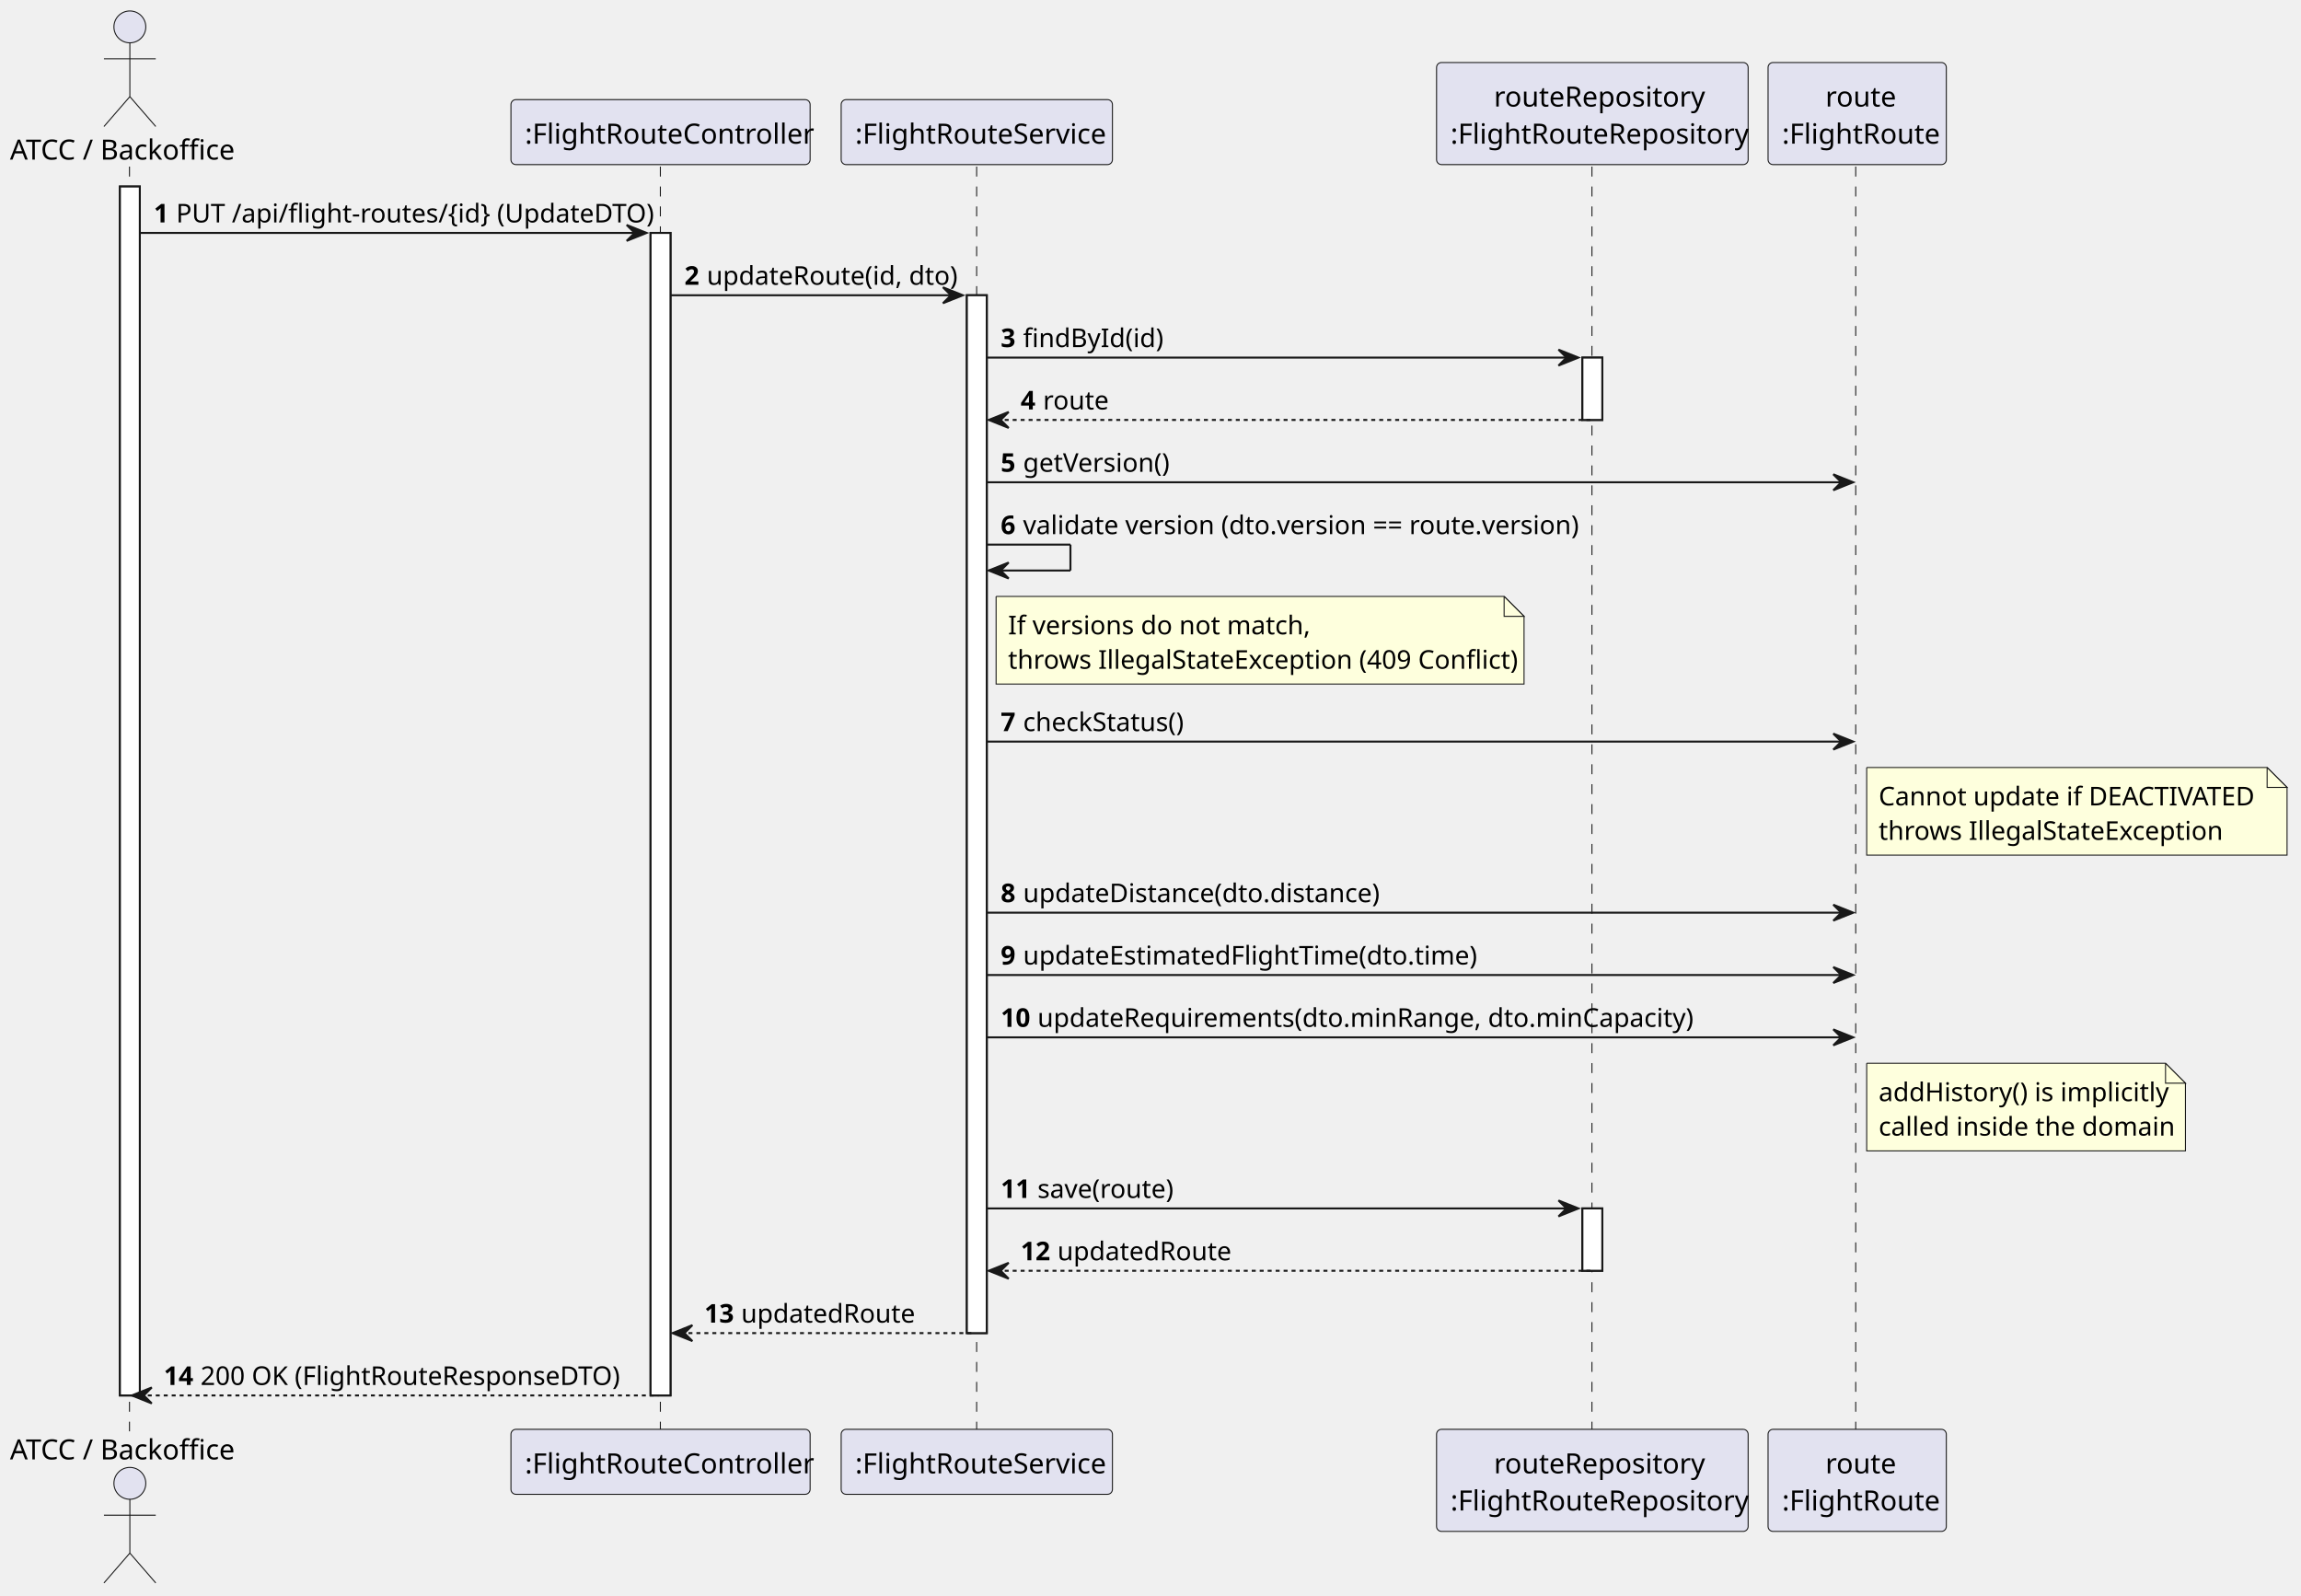
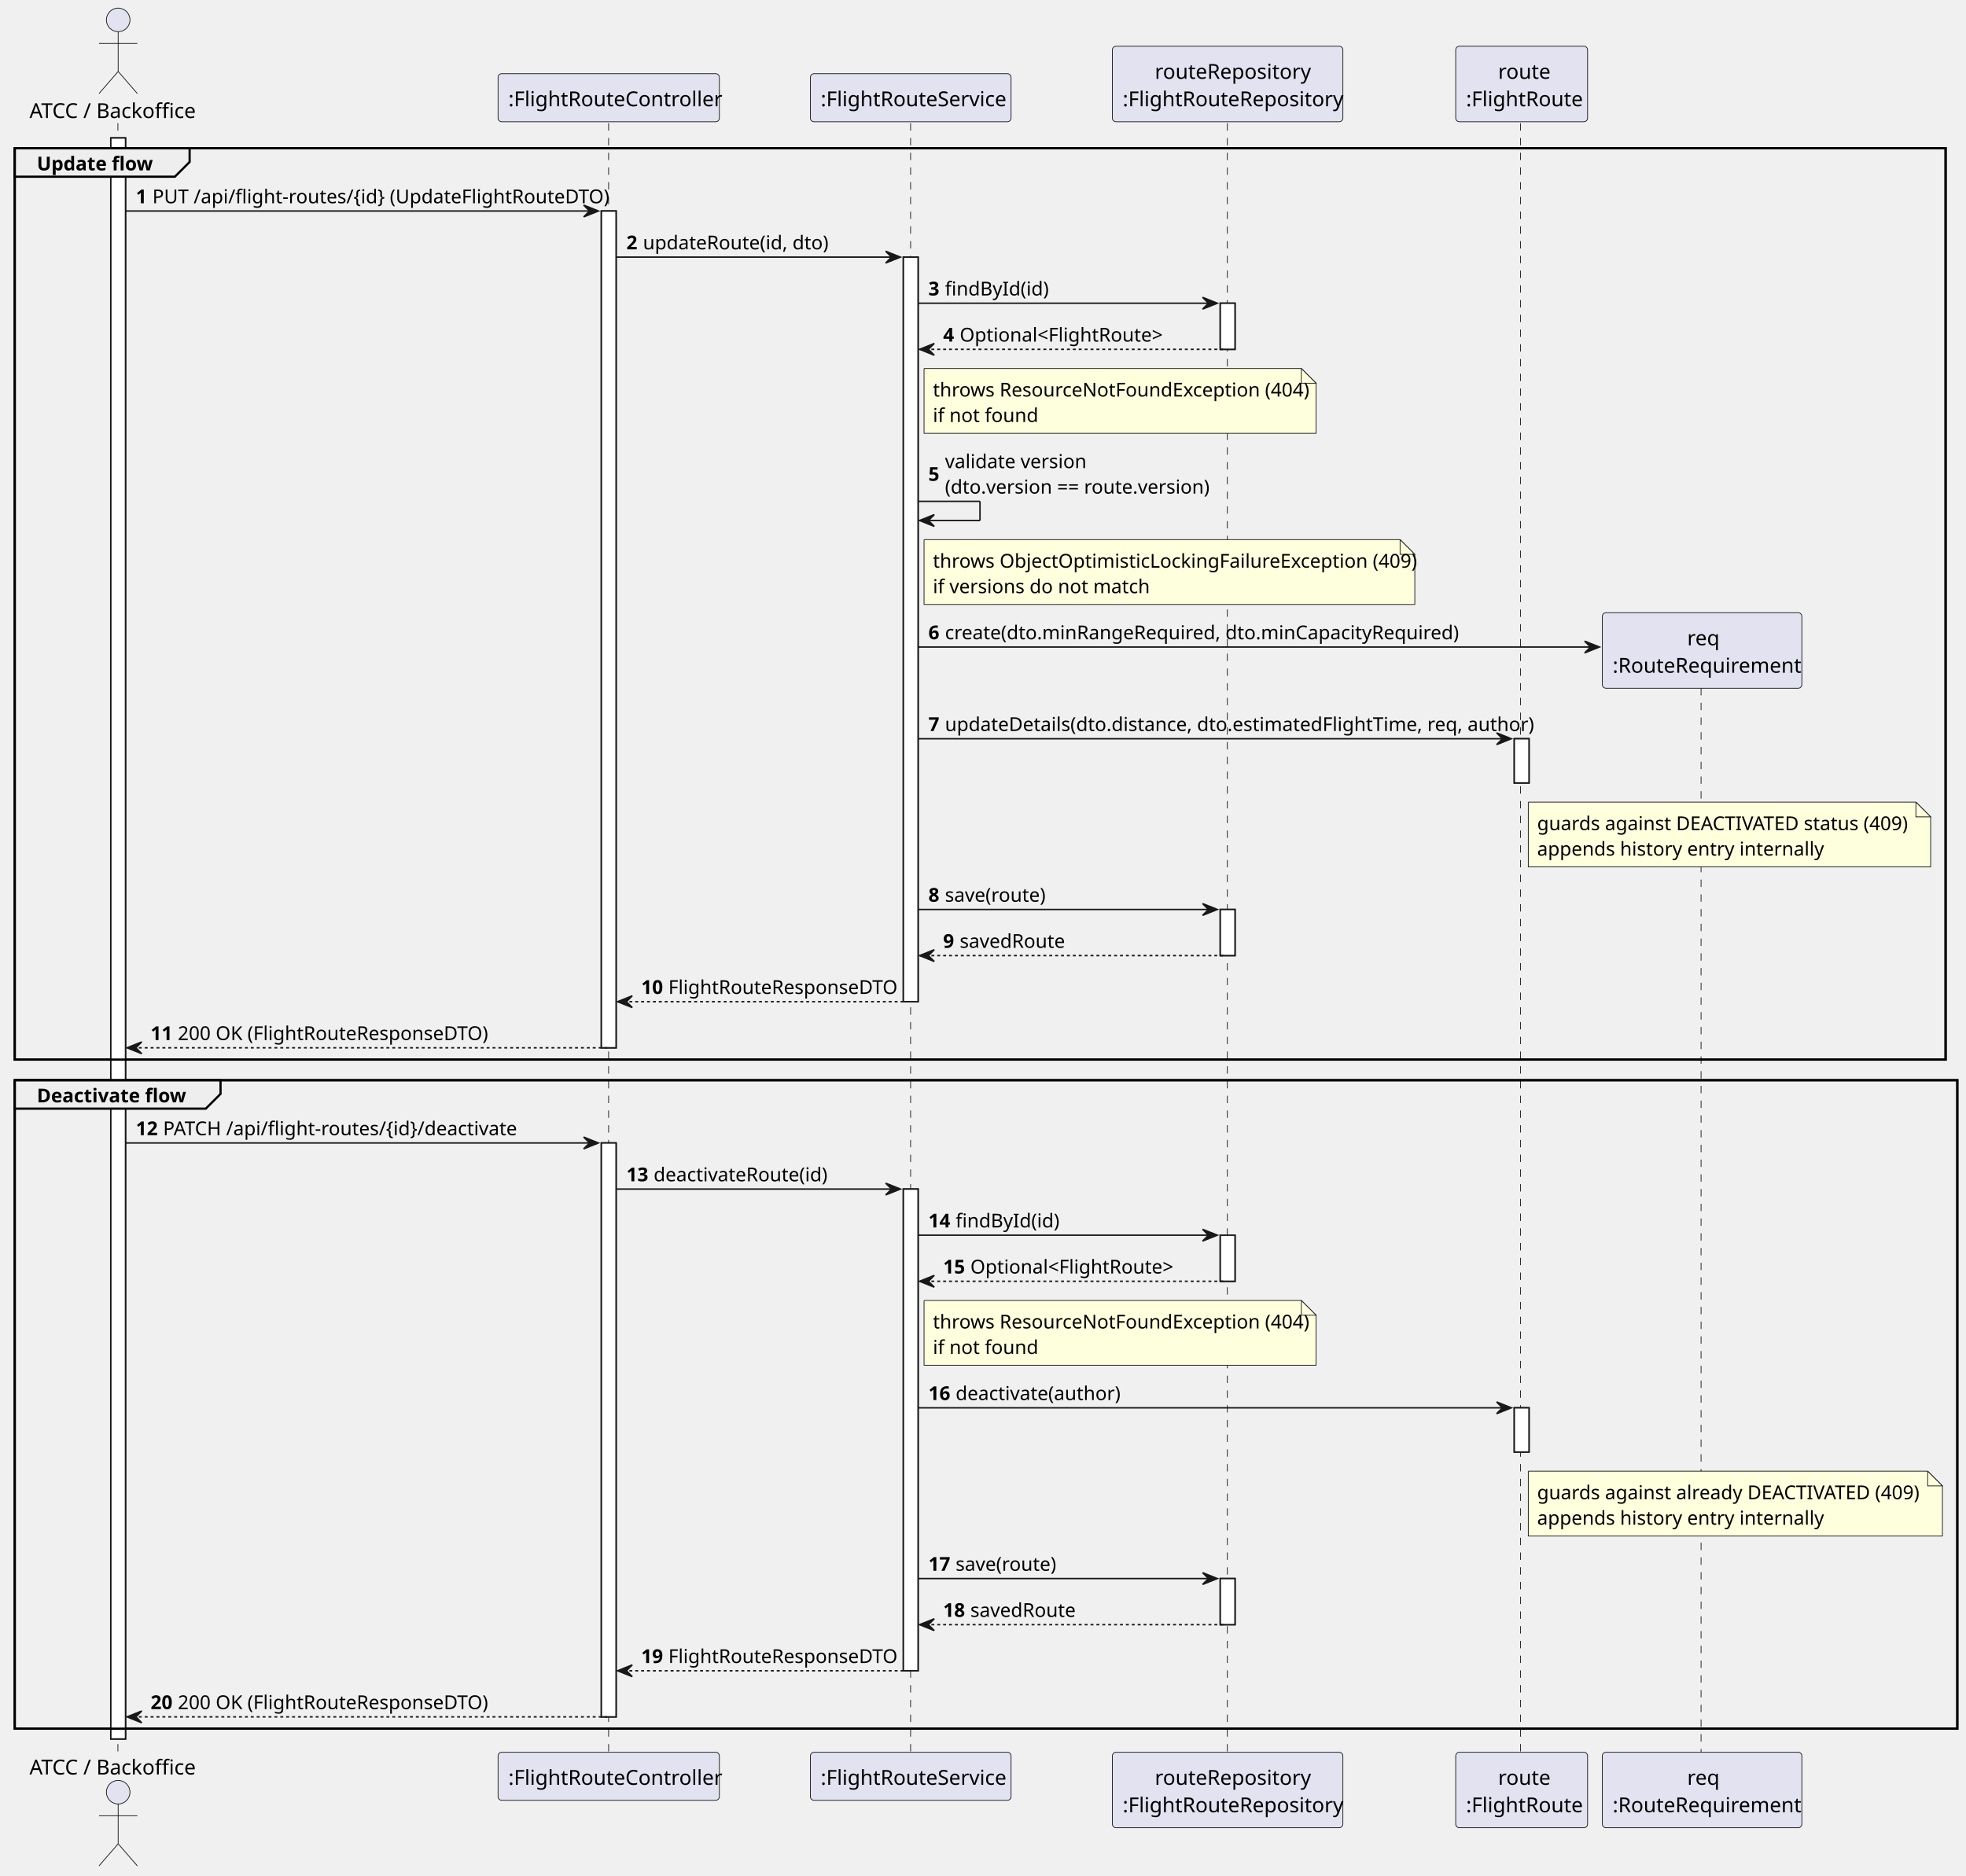
- <svg xmlns="http://www.w3.org/2000/svg" contentStyleType="text/css" data-diagram-type="SEQUENCE" height="801px" preserveAspectRatio="none" style="width:1155px;height:801px;background:#FFFFFF;" version="1.1" viewBox="0 0 1155 801" width="1155px" zoomAndPan="magnify">
+ <svg xmlns="http://www.w3.org/2000/svg" contentStyleType="text/css" data-diagram-type="SEQUENCE" height="1273px" preserveAspectRatio="none" style="width:1334px;height:1273px;background:#FFFFFF;" version="1.1" viewBox="0 0 1334 1273" width="1334px" zoomAndPan="magnify">
  <defs />
  <g>
    <g>
-       <rect fill="#FFFFFF" height="606.82" style="stroke:#181818;stroke-width:1;" width="10" x="60.183" y="93.621" />
-     </g>
-     <g>
-       <rect fill="#FFFFFF" height="583.529" style="stroke:#181818;stroke-width:1;" width="10" x="326.56" y="116.912" />
-     </g>
-     <g>
-       <rect fill="#FFFFFF" height="520.947" style="stroke:#181818;stroke-width:1;" width="10" x="485.314" y="148.203" />
-     </g>
-     <g>
-       <rect fill="#FFFFFF" height="31.291" style="stroke:#181818;stroke-width:1;" width="10" x="794.289" y="179.494" />
-     </g>
-     <g>
-       <rect fill="#FFFFFF" height="31.291" style="stroke:#181818;stroke-width:1;" width="10" x="794.289" y="606.568" />
-     </g>
-     <g>
-       <rect fill="#000000" fill-opacity="0" height="634.82" width="8" x="61.183" y="83.621" />
-       <line style="stroke:#181818;stroke-width:0.5;stroke-dasharray:5,5;" x1="65" x2="65" y1="83.621" y2="718.441" />
-     </g>
-     <g>
-       <rect fill="#000000" fill-opacity="0" height="634.82" width="8" x="327.56" y="83.621" />
-       <line style="stroke:#181818;stroke-width:0.5;stroke-dasharray:5,5;" x1="331.475" x2="331.475" y1="83.621" y2="718.441" />
-     </g>
-     <g>
-       <rect fill="#000000" fill-opacity="0" height="634.82" width="8" x="486.314" y="83.621" />
-       <line style="stroke:#181818;stroke-width:0.5;stroke-dasharray:5,5;" x1="490.231" x2="490.231" y1="83.621" y2="718.441" />
-     </g>
-     <g>
-       <rect fill="#000000" fill-opacity="0" height="634.82" width="8" x="795.289" y="83.621" />
-       <line style="stroke:#181818;stroke-width:0.5;stroke-dasharray:5,5;" x1="799.089" x2="799.089" y1="83.621" y2="718.441" />
-     </g>
-     <g>
-       <rect fill="#000000" fill-opacity="0" height="634.82" width="8" x="928.23" y="83.621" />
-       <line style="stroke:#181818;stroke-width:0.5;stroke-dasharray:5,5;" x1="931.489" x2="931.489" y1="83.621" y2="718.441" />
+       <rect fill="#FFFFFF" height="1086.555" style="stroke:#181818;stroke-width:1;" width="10" x="75.183" y="93.621" />
+     </g>
+     <g>
+       <rect fill="#FFFFFF" height="567.898" style="stroke:#181818;stroke-width:1;" width="10" x="408.04" y="143.203" />
+     </g>
+     <g>
+       <rect fill="#FFFFFF" height="389.492" style="stroke:#181818;stroke-width:1;" width="10" x="408.04" y="775.684" />
+     </g>
+     <g>
+       <rect fill="#FFFFFF" height="505.316" style="stroke:#181818;stroke-width:1;" width="10" x="612.957" y="174.494" />
+     </g>
+     <g>
+       <rect fill="#FFFFFF" height="326.91" style="stroke:#181818;stroke-width:1;" width="10" x="612.957" y="806.975" />
+     </g>
+     <g>
+       <rect fill="#FFFFFF" height="31.291" style="stroke:#181818;stroke-width:1;" width="10" x="827.994" y="205.785" />
+     </g>
+     <g>
+       <rect fill="#FFFFFF" height="31.291" style="stroke:#181818;stroke-width:1;" width="10" x="827.994" y="617.229" />
+     </g>
+     <g>
+       <rect fill="#FFFFFF" height="31.291" style="stroke:#181818;stroke-width:1;" width="10" x="827.994" y="838.266" />
+     </g>
+     <g>
+       <rect fill="#FFFFFF" height="31.291" style="stroke:#181818;stroke-width:1;" width="10" x="827.994" y="1071.303" />
+     </g>
+     <g>
+       <rect fill="#FFFFFF" height="30" style="stroke:#181818;stroke-width:1;" width="10" x="1027.49" y="501.356" />
+     </g>
+     <g>
+       <rect fill="#FFFFFF" height="30" style="stroke:#181818;stroke-width:1;" width="10" x="1027.49" y="955.43" />
+     </g>
+     <rect fill="none" height="618.481" style="stroke:#000000;stroke-width:1.5;" width="1310.161" x="10" y="100.621" />
+     <rect fill="none" height="440.074" style="stroke:#000000;stroke-width:1.5;" width="1318.114" x="10" y="733.102" />
+     <g>
+       <rect fill="#000000" fill-opacity="0" height="1106.555" width="8" x="76.183" y="83.621" />
+       <line style="stroke:#181818;stroke-width:0.5;stroke-dasharray:5,5;" x1="80" x2="80" y1="83.621" y2="1190.176" />
+     </g>
+     <g>
+       <rect fill="#000000" fill-opacity="0" height="1106.555" width="8" x="409.04" y="83.621" />
+       <line style="stroke:#181818;stroke-width:0.5;stroke-dasharray:5,5;" x1="412.954" x2="412.954" y1="83.621" y2="1190.176" />
+     </g>
+     <g>
+       <rect fill="#000000" fill-opacity="0" height="1106.555" width="8" x="613.957" y="83.621" />
+       <line style="stroke:#181818;stroke-width:0.5;stroke-dasharray:5,5;" x1="617.875" x2="617.875" y1="83.621" y2="1190.176" />
+     </g>
+     <g>
+       <rect fill="#000000" fill-opacity="0" height="1106.555" width="8" x="828.994" y="83.621" />
+       <line style="stroke:#181818;stroke-width:0.5;stroke-dasharray:5,5;" x1="832.794" x2="832.794" y1="83.621" y2="1190.176" />
+     </g>
+     <g>
+       <rect fill="#000000" fill-opacity="0" height="1106.555" width="8" x="1028.49" y="83.621" />
+       <line style="stroke:#181818;stroke-width:0.5;stroke-dasharray:5,5;" x1="1031.748" x2="1031.748" y1="83.621" y2="1190.176" />
+     </g>
+     <g>
+       <rect fill="#000000" fill-opacity="0" height="733.232" width="8" x="1150.931" y="456.943" />
+       <line style="stroke:#181818;stroke-width:0.5;stroke-dasharray:5,5;" x1="1154.231" x2="1154.231" y1="456.943" y2="1190.176" />
    </g>
    <g class="participant participant-head" data-participant="Actor">
-       <text fill="#000000" font-family="sans-serif" font-size="14" lengthAdjust="spacing" textLength="114.365" x="5" y="80.107">ATCC / Backoffice</text>
-       <ellipse cx="65.183" cy="13.5" fill="#E2E2F0" rx="8" ry="8" style="stroke:#181818;stroke-width:0.5;" />
-       <path d="M65.183,21.5 L65.183,48.5 M52.183,29.5 L78.183,29.5 M65.183,48.5 L52.183,63.5 M65.183,48.5 L78.183,63.5" fill="none" style="stroke:#181818;stroke-width:0.5;" />
+       <text fill="#000000" font-family="sans-serif" font-size="14" lengthAdjust="spacing" textLength="114.365" x="20" y="80.107">ATCC / Backoffice</text>
+       <ellipse cx="80.183" cy="13.5" fill="#E2E2F0" rx="8" ry="8" style="stroke:#181818;stroke-width:0.5;" />
+       <path d="M80.183,21.5 L80.183,48.5 M67.183,29.5 L93.183,29.5 M80.183,48.5 L67.183,63.5 M80.183,48.5 L93.183,63.5" fill="none" style="stroke:#181818;stroke-width:0.5;" />
    </g>
    <g class="participant participant-tail" data-participant="Actor">
-       <text fill="#000000" font-family="sans-serif" font-size="14" lengthAdjust="spacing" textLength="114.365" x="5" y="732.549">ATCC / Backoffice</text>
-       <ellipse cx="65.183" cy="744.562" fill="#E2E2F0" rx="8" ry="8" style="stroke:#181818;stroke-width:0.5;" />
-       <path d="M65.183,752.562 L65.183,779.562 M52.183,760.562 L78.183,760.562 M65.183,779.562 L52.183,794.562 M65.183,779.562 L78.183,794.562" fill="none" style="stroke:#181818;stroke-width:0.5;" />
+       <text fill="#000000" font-family="sans-serif" font-size="14" lengthAdjust="spacing" textLength="114.365" x="20" y="1204.283">ATCC / Backoffice</text>
+       <ellipse cx="80.183" cy="1216.297" fill="#E2E2F0" rx="8" ry="8" style="stroke:#181818;stroke-width:0.5;" />
+       <path d="M80.183,1224.297 L80.183,1251.297 M67.183,1232.297 L93.183,1232.297 M80.183,1251.297 L67.183,1266.297 M80.183,1251.297 L93.183,1266.297" fill="none" style="stroke:#181818;stroke-width:0.5;" />
    </g>
    <g class="participant participant-head" data-participant="Ctrl">
-       <rect fill="#E2E2F0" height="32.621" rx="2.5" ry="2.5" style="stroke:#181818;stroke-width:0.5;" width="150.172" x="256.475" y="50" />
-       <text fill="#000000" font-family="sans-serif" font-size="14" lengthAdjust="spacing" textLength="136.172" x="263.475" y="72.107">:FlightRouteController</text>
+       <rect fill="#E2E2F0" height="32.621" rx="2.5" ry="2.5" style="stroke:#181818;stroke-width:0.5;" width="150.172" x="337.954" y="50" />
+       <text fill="#000000" font-family="sans-serif" font-size="14" lengthAdjust="spacing" textLength="136.172" x="344.954" y="72.107">:FlightRouteController</text>
    </g>
    <g class="participant participant-tail" data-participant="Ctrl">
-       <rect fill="#E2E2F0" height="32.621" rx="2.5" ry="2.5" style="stroke:#181818;stroke-width:0.5;" width="150.172" x="256.475" y="717.441" />
-       <text fill="#000000" font-family="sans-serif" font-size="14" lengthAdjust="spacing" textLength="136.172" x="263.475" y="739.549">:FlightRouteController</text>
+       <rect fill="#E2E2F0" height="32.621" rx="2.5" ry="2.5" style="stroke:#181818;stroke-width:0.5;" width="150.172" x="337.954" y="1189.176" />
+       <text fill="#000000" font-family="sans-serif" font-size="14" lengthAdjust="spacing" textLength="136.172" x="344.954" y="1211.283">:FlightRouteController</text>
    </g>
    <g class="participant participant-head" data-participant="Service">
-       <rect fill="#E2E2F0" height="32.621" rx="2.5" ry="2.5" style="stroke:#181818;stroke-width:0.5;" width="136.165" x="422.231" y="50" />
-       <text fill="#000000" font-family="sans-serif" font-size="14" lengthAdjust="spacing" textLength="122.165" x="429.231" y="72.107">:FlightRouteService</text>
+       <rect fill="#E2E2F0" height="32.621" rx="2.5" ry="2.5" style="stroke:#181818;stroke-width:0.5;" width="136.165" x="549.875" y="50" />
+       <text fill="#000000" font-family="sans-serif" font-size="14" lengthAdjust="spacing" textLength="122.165" x="556.875" y="72.107">:FlightRouteService</text>
    </g>
    <g class="participant participant-tail" data-participant="Service">
-       <rect fill="#E2E2F0" height="32.621" rx="2.5" ry="2.5" style="stroke:#181818;stroke-width:0.5;" width="136.165" x="422.231" y="717.441" />
-       <text fill="#000000" font-family="sans-serif" font-size="14" lengthAdjust="spacing" textLength="122.165" x="429.231" y="739.549">:FlightRouteService</text>
+       <rect fill="#E2E2F0" height="32.621" rx="2.5" ry="2.5" style="stroke:#181818;stroke-width:0.5;" width="136.165" x="549.875" y="1189.176" />
+       <text fill="#000000" font-family="sans-serif" font-size="14" lengthAdjust="spacing" textLength="122.165" x="556.875" y="1211.283">:FlightRouteService</text>
    </g>
    <g class="participant participant-head" data-participant="Repo">
-       <rect fill="#E2E2F0" height="51.242" rx="2.5" ry="2.5" style="stroke:#181818;stroke-width:0.5;" width="156.399" x="721.089" y="31.379" />
-       <text fill="#000000" font-family="sans-serif" font-size="14" lengthAdjust="spacing" textLength="98.827" x="749.875" y="53.486">routeRepository</text>
-       <text fill="#000000" font-family="sans-serif" font-size="14" lengthAdjust="spacing" textLength="142.399" x="728.089" y="72.107">:FlightRouteRepository</text>
+       <rect fill="#E2E2F0" height="51.242" rx="2.5" ry="2.5" style="stroke:#181818;stroke-width:0.5;" width="156.399" x="754.794" y="31.379" />
+       <text fill="#000000" font-family="sans-serif" font-size="14" lengthAdjust="spacing" textLength="98.827" x="783.58" y="53.486">routeRepository</text>
+       <text fill="#000000" font-family="sans-serif" font-size="14" lengthAdjust="spacing" textLength="142.399" x="761.794" y="72.107">:FlightRouteRepository</text>
    </g>
    <g class="participant participant-tail" data-participant="Repo">
-       <rect fill="#E2E2F0" height="51.242" rx="2.5" ry="2.5" style="stroke:#181818;stroke-width:0.5;" width="156.399" x="721.089" y="717.441" />
-       <text fill="#000000" font-family="sans-serif" font-size="14" lengthAdjust="spacing" textLength="98.827" x="749.875" y="739.549">routeRepository</text>
-       <text fill="#000000" font-family="sans-serif" font-size="14" lengthAdjust="spacing" textLength="142.399" x="728.089" y="758.17">:FlightRouteRepository</text>
+       <rect fill="#E2E2F0" height="51.242" rx="2.5" ry="2.5" style="stroke:#181818;stroke-width:0.5;" width="156.399" x="754.794" y="1189.176" />
+       <text fill="#000000" font-family="sans-serif" font-size="14" lengthAdjust="spacing" textLength="98.827" x="783.58" y="1211.283">routeRepository</text>
+       <text fill="#000000" font-family="sans-serif" font-size="14" lengthAdjust="spacing" textLength="142.399" x="761.794" y="1229.904">:FlightRouteRepository</text>
    </g>
    <g class="participant participant-head" data-participant="Route">
-       <rect fill="#E2E2F0" height="51.242" rx="2.5" ry="2.5" style="stroke:#181818;stroke-width:0.5;" width="89.482" x="887.489" y="31.379" />
-       <text fill="#000000" font-family="sans-serif" font-size="14" lengthAdjust="spacing" textLength="31.91" x="916.275" y="53.486">route</text>
-       <text fill="#000000" font-family="sans-serif" font-size="14" lengthAdjust="spacing" textLength="75.482" x="894.489" y="72.107">:FlightRoute</text>
+       <rect fill="#E2E2F0" height="51.242" rx="2.5" ry="2.5" style="stroke:#181818;stroke-width:0.5;" width="89.482" x="987.749" y="31.379" />
+       <text fill="#000000" font-family="sans-serif" font-size="14" lengthAdjust="spacing" textLength="31.91" x="1016.535" y="53.486">route</text>
+       <text fill="#000000" font-family="sans-serif" font-size="14" lengthAdjust="spacing" textLength="75.482" x="994.749" y="72.107">:FlightRoute</text>
    </g>
    <g class="participant participant-tail" data-participant="Route">
-       <rect fill="#E2E2F0" height="51.242" rx="2.5" ry="2.5" style="stroke:#181818;stroke-width:0.5;" width="89.482" x="887.489" y="717.441" />
-       <text fill="#000000" font-family="sans-serif" font-size="14" lengthAdjust="spacing" textLength="31.91" x="916.275" y="739.549">route</text>
-       <text fill="#000000" font-family="sans-serif" font-size="14" lengthAdjust="spacing" textLength="75.482" x="894.489" y="758.17">:FlightRoute</text>
-     </g>
-     <g>
-       <rect fill="#FFFFFF" height="606.82" style="stroke:#181818;stroke-width:1;" width="10" x="60.183" y="93.621" />
-     </g>
-     <g>
-       <rect fill="#FFFFFF" height="583.529" style="stroke:#181818;stroke-width:1;" width="10" x="326.56" y="116.912" />
-     </g>
-     <g>
-       <rect fill="#FFFFFF" height="520.947" style="stroke:#181818;stroke-width:1;" width="10" x="485.314" y="148.203" />
-     </g>
-     <g>
-       <rect fill="#FFFFFF" height="31.291" style="stroke:#181818;stroke-width:1;" width="10" x="794.289" y="179.494" />
-     </g>
-     <g>
-       <rect fill="#FFFFFF" height="31.291" style="stroke:#181818;stroke-width:1;" width="10" x="794.289" y="606.568" />
-     </g>
+       <rect fill="#E2E2F0" height="51.242" rx="2.5" ry="2.5" style="stroke:#181818;stroke-width:0.5;" width="89.482" x="987.749" y="1189.176" />
+       <text fill="#000000" font-family="sans-serif" font-size="14" lengthAdjust="spacing" textLength="31.91" x="1016.535" y="1211.283">route</text>
+       <text fill="#000000" font-family="sans-serif" font-size="14" lengthAdjust="spacing" textLength="75.482" x="994.749" y="1229.904">:FlightRoute</text>
+     </g>
+     <g class="participant participant-tail" data-participant="Req">
+       <rect fill="#E2E2F0" height="51.242" rx="2.5" ry="2.5" style="stroke:#181818;stroke-width:0.5;" width="135.399" x="1087.231" y="1189.176" />
+       <text fill="#000000" font-family="sans-serif" font-size="14" lengthAdjust="spacing" textLength="20.234" x="1144.813" y="1211.283">req</text>
+       <text fill="#000000" font-family="sans-serif" font-size="14" lengthAdjust="spacing" textLength="121.399" x="1094.231" y="1229.904">:RouteRequirement</text>
+     </g>
+     <g>
+       <rect fill="#FFFFFF" height="1086.555" style="stroke:#181818;stroke-width:1;" width="10" x="75.183" y="93.621" />
+     </g>
+     <g>
+       <rect fill="#FFFFFF" height="567.898" style="stroke:#181818;stroke-width:1;" width="10" x="408.04" y="143.203" />
+     </g>
+     <g>
+       <rect fill="#FFFFFF" height="389.492" style="stroke:#181818;stroke-width:1;" width="10" x="408.04" y="775.684" />
+     </g>
+     <g>
+       <rect fill="#FFFFFF" height="505.316" style="stroke:#181818;stroke-width:1;" width="10" x="612.957" y="174.494" />
+     </g>
+     <g>
+       <rect fill="#FFFFFF" height="326.91" style="stroke:#181818;stroke-width:1;" width="10" x="612.957" y="806.975" />
+     </g>
+     <g>
+       <rect fill="#FFFFFF" height="31.291" style="stroke:#181818;stroke-width:1;" width="10" x="827.994" y="205.785" />
+     </g>
+     <g>
+       <rect fill="#FFFFFF" height="31.291" style="stroke:#181818;stroke-width:1;" width="10" x="827.994" y="617.229" />
+     </g>
+     <g>
+       <rect fill="#FFFFFF" height="31.291" style="stroke:#181818;stroke-width:1;" width="10" x="827.994" y="838.266" />
+     </g>
+     <g>
+       <rect fill="#FFFFFF" height="31.291" style="stroke:#181818;stroke-width:1;" width="10" x="827.994" y="1071.303" />
+     </g>
+     <g>
+       <rect fill="#FFFFFF" height="30" style="stroke:#181818;stroke-width:1;" width="10" x="1027.49" y="501.356" />
+     </g>
+     <g>
+       <rect fill="#FFFFFF" height="30" style="stroke:#181818;stroke-width:1;" width="10" x="1027.49" y="955.43" />
+     </g>
+     <path d="M10,100.621 L128.665,100.621 L128.665,109.912 L118.665,119.912 L10,119.912 L10,100.621" fill="#EEEEEE" style="stroke:#000000;stroke-width:1.5;" />
+     <rect fill="none" height="618.481" style="stroke:#000000;stroke-width:1.5;" width="1310.161" x="10" y="100.621" />
+     <text fill="#000000" font-family="sans-serif" font-size="13" font-weight="bold" lengthAdjust="spacing" textLength="73.665" x="25" y="115.649">Update flow</text>
    <g class="message" data-participant-1="Actor" data-participant-2="Ctrl">
-       <polygon fill="#181818" points="314.56,112.912,324.56,116.912,314.56,120.912,318.56,116.912" style="stroke:#181818;stroke-width:1;" />
-       <line style="stroke:#181818;stroke-width:1;" x1="70.183" x2="320.56" y1="116.912" y2="116.912" />
-       <text fill="#000000" font-family="sans-serif" font-size="13" font-weight="bold" lengthAdjust="spacing" textLength="7.23" x="77.183" y="111.649">1</text>
-       <text fill="#000000" font-family="sans-serif" font-size="13" lengthAdjust="spacing" textLength="226.148" x="88.413" y="111.649">PUT /api/flight-routes/{id} (UpdateDTO)</text>
+       <polygon fill="#181818" points="396.04,139.203,406.04,143.203,396.04,147.203,400.04,143.203" style="stroke:#181818;stroke-width:1;" />
+       <line style="stroke:#181818;stroke-width:1;" x1="85.183" x2="402.04" y1="143.203" y2="143.203" />
+       <text fill="#000000" font-family="sans-serif" font-size="13" font-weight="bold" lengthAdjust="spacing" textLength="7.23" x="92.183" y="137.94">1</text>
+       <text fill="#000000" font-family="sans-serif" font-size="13" lengthAdjust="spacing" textLength="292.627" x="103.413" y="137.94">PUT /api/flight-routes/{id} (UpdateFlightRouteDTO)</text>
    </g>
    <g class="message" data-participant-1="Ctrl" data-participant-2="Service">
-       <polygon fill="#181818" points="473.314,144.203,483.314,148.203,473.314,152.203,477.314,148.203" style="stroke:#181818;stroke-width:1;" />
-       <line style="stroke:#181818;stroke-width:1;" x1="336.56" x2="479.314" y1="148.203" y2="148.203" />
-       <text fill="#000000" font-family="sans-serif" font-size="13" font-weight="bold" lengthAdjust="spacing" textLength="7.23" x="343.56" y="142.94">2</text>
-       <text fill="#000000" font-family="sans-serif" font-size="13" lengthAdjust="spacing" textLength="118.523" x="354.791" y="142.94">updateRoute(id, dto)</text>
+       <polygon fill="#181818" points="600.957,170.494,610.957,174.494,600.957,178.494,604.957,174.494" style="stroke:#181818;stroke-width:1;" />
+       <line style="stroke:#181818;stroke-width:1;" x1="418.04" x2="606.957" y1="174.494" y2="174.494" />
+       <text fill="#000000" font-family="sans-serif" font-size="13" font-weight="bold" lengthAdjust="spacing" textLength="7.23" x="425.04" y="169.231">2</text>
+       <text fill="#000000" font-family="sans-serif" font-size="13" lengthAdjust="spacing" textLength="118.523" x="436.269" y="169.231">updateRoute(id, dto)</text>
    </g>
    <g class="message" data-participant-1="Service" data-participant-2="Repo">
-       <polygon fill="#181818" points="782.289,175.494,792.289,179.494,782.289,183.494,786.289,179.494" style="stroke:#181818;stroke-width:1;" />
-       <line style="stroke:#181818;stroke-width:1;" x1="495.314" x2="788.289" y1="179.494" y2="179.494" />
-       <text fill="#000000" font-family="sans-serif" font-size="13" font-weight="bold" lengthAdjust="spacing" textLength="7.23" x="502.314" y="174.231">3</text>
-       <text fill="#000000" font-family="sans-serif" font-size="13" lengthAdjust="spacing" textLength="65.749" x="513.544" y="174.231">findById(id)</text>
+       <polygon fill="#181818" points="815.994,201.785,825.994,205.785,815.994,209.785,819.994,205.785" style="stroke:#181818;stroke-width:1;" />
+       <line style="stroke:#181818;stroke-width:1;" x1="622.957" x2="821.994" y1="205.785" y2="205.785" />
+       <text fill="#000000" font-family="sans-serif" font-size="13" font-weight="bold" lengthAdjust="spacing" textLength="7.23" x="629.957" y="200.523">3</text>
+       <text fill="#000000" font-family="sans-serif" font-size="13" lengthAdjust="spacing" textLength="65.749" x="641.188" y="200.523">findById(id)</text>
    </g>
    <g class="message" data-participant-1="Repo" data-participant-2="Service">
-       <polygon fill="#181818" points="506.314,206.785,496.314,210.785,506.314,214.785,502.314,210.785" style="stroke:#181818;stroke-width:1;" />
-       <line style="stroke:#181818;stroke-width:1;stroke-dasharray:2,2;" x1="500.314" x2="798.289" y1="210.785" y2="210.785" />
-       <text fill="#000000" font-family="sans-serif" font-size="13" font-weight="bold" lengthAdjust="spacing" textLength="7.23" x="512.314" y="205.523">4</text>
-       <text fill="#000000" font-family="sans-serif" font-size="13" lengthAdjust="spacing" textLength="29.631" x="523.544" y="205.523">route</text>
-     </g>
+       <polygon fill="#181818" points="633.957,233.076,623.957,237.076,633.957,241.076,629.957,237.076" style="stroke:#181818;stroke-width:1;" />
+       <line style="stroke:#181818;stroke-width:1;stroke-dasharray:2,2;" x1="627.957" x2="831.994" y1="237.076" y2="237.076" />
+       <text fill="#000000" font-family="sans-serif" font-size="13" font-weight="bold" lengthAdjust="spacing" textLength="7.23" x="639.957" y="231.814">4</text>
+       <text fill="#000000" font-family="sans-serif" font-size="13" lengthAdjust="spacing" textLength="130.083" x="651.188" y="231.814">Optional&lt;FlightRoute&gt;</text>
+     </g>
+     <path d="M627,250.076 L627,294.076 L893,294.076 L893,260.076 L883,250.076 L627,250.076" fill="#FEFFDD" style="stroke:#181818;stroke-width:0.5;" />
+     <path d="M883,250.076 L883,260.076 L893,260.076 L883,250.076" fill="#FEFFDD" style="stroke:#181818;stroke-width:0.5;" />
+     <text fill="#000000" font-family="sans-serif" font-size="13" lengthAdjust="spacing" textLength="245.68" x="633" y="269.104">throws ResourceNotFoundException (404)</text>
+     <text fill="#000000" font-family="sans-serif" font-size="13" lengthAdjust="spacing" textLength="64.327" x="633" y="286.396">if not found</text>
+     <g class="message" data-participant-1="Service" data-participant-2="Service">
+       <line style="stroke:#181818;stroke-width:1;" x1="622.957" x2="664.957" y1="340.24" y2="340.24" />
+       <line style="stroke:#181818;stroke-width:1;" x1="664.957" x2="664.957" y1="340.24" y2="353.24" />
+       <line style="stroke:#181818;stroke-width:1;" x1="623.957" x2="664.957" y1="353.24" y2="353.24" />
+       <polygon fill="#181818" points="633.957,349.24,623.957,353.24,633.957,357.24,629.957,353.24" style="stroke:#181818;stroke-width:1;" />
+       <text fill="#000000" font-family="sans-serif" font-size="13" font-weight="bold" lengthAdjust="spacing" textLength="7.23" x="629.957" y="326.332">5</text>
+       <text fill="#000000" font-family="sans-serif" font-size="13" lengthAdjust="spacing" textLength="90.327" x="641.188" y="317.687">validate version</text>
+       <text fill="#000000" font-family="sans-serif" font-size="13" lengthAdjust="spacing" textLength="169.806" x="641.188" y="334.978">(dto.version == route.version)</text>
+     </g>
+     <path d="M627,366.24 L627,410.24 L960,410.24 L960,376.24 L950,366.24 L627,366.24" fill="#FEFFDD" style="stroke:#181818;stroke-width:0.5;" />
+     <path d="M950,366.24 L950,376.24 L960,376.24 L950,366.24" fill="#FEFFDD" style="stroke:#181818;stroke-width:0.5;" />
+     <text fill="#000000" font-family="sans-serif" font-size="13" lengthAdjust="spacing" textLength="312.127" x="633" y="385.269">throws ObjectOptimisticLockingFailureException (409)</text>
+     <text fill="#000000" font-family="sans-serif" font-size="13" lengthAdjust="spacing" textLength="137.287" x="633" y="402.56">if versions do not match</text>
+     <g class="message" data-participant-1="Service" data-participant-2="Req">
+       <polygon fill="#181818" points="1075.231,435.113,1085.231,439.113,1075.231,443.113,1079.231,439.113" style="stroke:#181818;stroke-width:1;" />
+       <line style="stroke:#181818;stroke-width:1;" x1="622.957" x2="1081.231" y1="439.113" y2="439.113" />
+       <text fill="#000000" font-family="sans-serif" font-size="13" font-weight="bold" lengthAdjust="spacing" textLength="7.23" x="629.957" y="433.851">6</text>
+       <text fill="#000000" font-family="sans-serif" font-size="13" lengthAdjust="spacing" textLength="331.671" x="641.188" y="433.851">create(dto.minRangeRequired, dto.minCapacityRequired)</text>
+     </g>
+     <rect fill="#E2E2F0" height="51.242" rx="2.5" ry="2.5" style="stroke:#181818;stroke-width:0.5;" width="135.399" x="1087.231" y="415.822" />
+     <text fill="#000000" font-family="sans-serif" font-size="14" lengthAdjust="spacing" textLength="20.234" x="1144.813" y="437.93">req</text>
+     <text fill="#000000" font-family="sans-serif" font-size="14" lengthAdjust="spacing" textLength="121.399" x="1094.231" y="456.551">:RouteRequirement</text>
    <g class="message" data-participant-1="Service" data-participant-2="Route">
-       <polygon fill="#181818" points="920.23,238.076,930.23,242.076,920.23,246.076,924.23,242.076" style="stroke:#181818;stroke-width:1;" />
-       <line style="stroke:#181818;stroke-width:1;" x1="495.314" x2="926.23" y1="242.076" y2="242.076" />
-       <text fill="#000000" font-family="sans-serif" font-size="13" font-weight="bold" lengthAdjust="spacing" textLength="7.23" x="502.314" y="236.814">5</text>
-       <text fill="#000000" font-family="sans-serif" font-size="13" lengthAdjust="spacing" textLength="70.808" x="513.544" y="236.814">getVersion()</text>
-     </g>
-     <g class="message" data-participant-1="Service" data-participant-2="Service">
-       <line style="stroke:#181818;stroke-width:1;" x1="495.314" x2="537.314" y1="273.367" y2="273.367" />
-       <line style="stroke:#181818;stroke-width:1;" x1="537.314" x2="537.314" y1="273.367" y2="286.367" />
-       <line style="stroke:#181818;stroke-width:1;" x1="496.314" x2="537.314" y1="286.367" y2="286.367" />
-       <polygon fill="#181818" points="506.314,282.367,496.314,286.367,506.314,290.367,502.314,286.367" style="stroke:#181818;stroke-width:1;" />
-       <text fill="#000000" font-family="sans-serif" font-size="13" font-weight="bold" lengthAdjust="spacing" textLength="7.23" x="502.314" y="268.104">6</text>
-       <text fill="#000000" font-family="sans-serif" font-size="13" lengthAdjust="spacing" textLength="263.745" x="513.544" y="268.104">validate version (dto.version == route.version)</text>
-     </g>
-     <path d="M500,299.367 L500,343.367 L765,343.367 L765,309.367 L755,299.367 L500,299.367" fill="#FEFFDD" style="stroke:#181818;stroke-width:0.5;" />
-     <path d="M755,299.367 L755,309.367 L765,309.367 L755,299.367" fill="#FEFFDD" style="stroke:#181818;stroke-width:0.5;" />
-     <text fill="#000000" font-family="sans-serif" font-size="13" lengthAdjust="spacing" textLength="141.623" x="506" y="318.396">If versions do not match,</text>
-     <text fill="#000000" font-family="sans-serif" font-size="13" lengthAdjust="spacing" textLength="244.232" x="506" y="335.687">throws IllegalStateException (409 Conflict)</text>
+       <polygon fill="#181818" points="1015.49,497.356,1025.49,501.356,1015.49,505.356,1019.49,501.356" style="stroke:#181818;stroke-width:1;" />
+       <line style="stroke:#181818;stroke-width:1;" x1="622.957" x2="1021.49" y1="501.356" y2="501.356" />
+       <text fill="#000000" font-family="sans-serif" font-size="13" font-weight="bold" lengthAdjust="spacing" textLength="7.23" x="629.957" y="496.093">7</text>
+       <text fill="#000000" font-family="sans-serif" font-size="13" lengthAdjust="spacing" textLength="374.302" x="641.188" y="496.093">updateDetails(dto.distance, dto.estimatedFlightTime, req, author)</text>
+     </g>
+     <path d="M1037,544.356 L1037,588.356 L1310,588.356 L1310,554.356 L1300,544.356 L1037,544.356" fill="#FEFFDD" style="stroke:#181818;stroke-width:0.5;" />
+     <path d="M1300,544.356 L1300,554.356 L1310,554.356 L1300,544.356" fill="#FEFFDD" style="stroke:#181818;stroke-width:0.5;" />
+     <text fill="#000000" font-family="sans-serif" font-size="13" lengthAdjust="spacing" textLength="252.161" x="1043" y="563.384">guards against DEACTIVATED status (409)</text>
+     <text fill="#000000" font-family="sans-serif" font-size="13" lengthAdjust="spacing" textLength="179.931" x="1043" y="580.675">appends history entry internally</text>
+     <g class="message" data-participant-1="Service" data-participant-2="Repo">
+       <polygon fill="#181818" points="815.994,613.229,825.994,617.229,815.994,621.229,819.994,617.229" style="stroke:#181818;stroke-width:1;" />
+       <line style="stroke:#181818;stroke-width:1;" x1="622.957" x2="821.994" y1="617.229" y2="617.229" />
+       <text fill="#000000" font-family="sans-serif" font-size="13" font-weight="bold" lengthAdjust="spacing" textLength="7.23" x="629.957" y="611.966">8</text>
+       <text fill="#000000" font-family="sans-serif" font-size="13" lengthAdjust="spacing" textLength="65.749" x="641.188" y="611.966">save(route)</text>
+     </g>
+     <g class="message" data-participant-1="Repo" data-participant-2="Service">
+       <polygon fill="#181818" points="633.957,644.519,623.957,648.519,633.957,652.519,629.957,648.519" style="stroke:#181818;stroke-width:1;" />
+       <line style="stroke:#181818;stroke-width:1;stroke-dasharray:2,2;" x1="627.957" x2="831.994" y1="648.519" y2="648.519" />
+       <text fill="#000000" font-family="sans-serif" font-size="13" font-weight="bold" lengthAdjust="spacing" textLength="7.23" x="639.957" y="643.257">9</text>
+       <text fill="#000000" font-family="sans-serif" font-size="13" lengthAdjust="spacing" textLength="69.38" x="651.188" y="643.257">savedRoute</text>
+     </g>
+     <g class="message" data-participant-1="Service" data-participant-2="Ctrl">
+       <polygon fill="#181818" points="429.04,675.811,419.04,679.811,429.04,683.811,425.04,679.811" style="stroke:#181818;stroke-width:1;" />
+       <line style="stroke:#181818;stroke-width:1;stroke-dasharray:2,2;" x1="423.04" x2="616.957" y1="679.811" y2="679.811" />
+       <text fill="#000000" font-family="sans-serif" font-size="13" font-weight="bold" lengthAdjust="spacing" textLength="14.46" x="435.04" y="674.548">10</text>
+       <text fill="#000000" font-family="sans-serif" font-size="13" lengthAdjust="spacing" textLength="152.458" x="453.5" y="674.548">FlightRouteResponseDTO</text>
+     </g>
+     <g class="message" data-participant-1="Ctrl" data-participant-2="Actor">
+       <polygon fill="#181818" points="96.183,707.102,86.183,711.102,96.183,715.102,92.183,711.102" style="stroke:#181818;stroke-width:1;" />
+       <line style="stroke:#181818;stroke-width:1;stroke-dasharray:2,2;" x1="90.183" x2="412.04" y1="711.102" y2="711.102" />
+       <text fill="#000000" font-family="sans-serif" font-size="13" font-weight="bold" lengthAdjust="spacing" textLength="14.46" x="102.183" y="705.839">11</text>
+       <text fill="#000000" font-family="sans-serif" font-size="13" lengthAdjust="spacing" textLength="208.812" x="120.643" y="705.839">200 OK (FlightRouteResponseDTO)</text>
+     </g>
+     <path d="M10,733.102 L149.644,733.102 L149.644,742.393 L139.644,752.393 L10,752.393 L10,733.102" fill="#EEEEEE" style="stroke:#000000;stroke-width:1.5;" />
+     <rect fill="none" height="440.074" style="stroke:#000000;stroke-width:1.5;" width="1318.114" x="10" y="733.102" />
+     <text fill="#000000" font-family="sans-serif" font-size="13" font-weight="bold" lengthAdjust="spacing" textLength="94.644" x="25" y="748.13">Deactivate flow</text>
+     <g class="message" data-participant-1="Actor" data-participant-2="Ctrl">
+       <polygon fill="#181818" points="396.04,771.684,406.04,775.684,396.04,779.684,400.04,775.684" style="stroke:#181818;stroke-width:1;" />
+       <line style="stroke:#181818;stroke-width:1;" x1="85.183" x2="402.04" y1="775.684" y2="775.684" />
+       <text fill="#000000" font-family="sans-serif" font-size="13" font-weight="bold" lengthAdjust="spacing" textLength="14.46" x="92.183" y="770.421">12</text>
+       <text fill="#000000" font-family="sans-serif" font-size="13" lengthAdjust="spacing" textLength="225.45" x="110.643" y="770.421">PATCH /api/flight-routes/{id}/deactivate</text>
+     </g>
+     <g class="message" data-participant-1="Ctrl" data-participant-2="Service">
+       <polygon fill="#181818" points="600.957,802.975,610.957,806.975,600.957,810.975,604.957,806.975" style="stroke:#181818;stroke-width:1;" />
+       <line style="stroke:#181818;stroke-width:1;" x1="418.04" x2="606.957" y1="806.975" y2="806.975" />
+       <text fill="#000000" font-family="sans-serif" font-size="13" font-weight="bold" lengthAdjust="spacing" textLength="14.46" x="425.04" y="801.712">13</text>
+       <text fill="#000000" font-family="sans-serif" font-size="13" lengthAdjust="spacing" textLength="112.728" x="443.5" y="801.712">deactivateRoute(id)</text>
+     </g>
+     <g class="message" data-participant-1="Service" data-participant-2="Repo">
+       <polygon fill="#181818" points="815.994,834.266,825.994,838.266,815.994,842.266,819.994,838.266" style="stroke:#181818;stroke-width:1;" />
+       <line style="stroke:#181818;stroke-width:1;" x1="622.957" x2="821.994" y1="838.266" y2="838.266" />
+       <text fill="#000000" font-family="sans-serif" font-size="13" font-weight="bold" lengthAdjust="spacing" textLength="14.46" x="629.957" y="833.003">14</text>
+       <text fill="#000000" font-family="sans-serif" font-size="13" lengthAdjust="spacing" textLength="65.749" x="648.418" y="833.003">findById(id)</text>
+     </g>
+     <g class="message" data-participant-1="Repo" data-participant-2="Service">
+       <polygon fill="#181818" points="633.957,865.557,623.957,869.557,633.957,873.557,629.957,869.557" style="stroke:#181818;stroke-width:1;" />
+       <line style="stroke:#181818;stroke-width:1;stroke-dasharray:2,2;" x1="627.957" x2="831.994" y1="869.557" y2="869.557" />
+       <text fill="#000000" font-family="sans-serif" font-size="13" font-weight="bold" lengthAdjust="spacing" textLength="14.46" x="639.957" y="864.294">15</text>
+       <text fill="#000000" font-family="sans-serif" font-size="13" lengthAdjust="spacing" textLength="130.083" x="658.418" y="864.294">Optional&lt;FlightRoute&gt;</text>
+     </g>
+     <path d="M627,882.557 L627,926.557 L893,926.557 L893,892.557 L883,882.557 L627,882.557" fill="#FEFFDD" style="stroke:#181818;stroke-width:0.5;" />
+     <path d="M883,882.557 L883,892.557 L893,892.557 L883,882.557" fill="#FEFFDD" style="stroke:#181818;stroke-width:0.5;" />
+     <text fill="#000000" font-family="sans-serif" font-size="13" lengthAdjust="spacing" textLength="245.68" x="633" y="901.585">throws ResourceNotFoundException (404)</text>
+     <text fill="#000000" font-family="sans-serif" font-size="13" lengthAdjust="spacing" textLength="64.327" x="633" y="918.876">if not found</text>
    <g class="message" data-participant-1="Service" data-participant-2="Route">
-       <polygon fill="#181818" points="920.23,368.24,930.23,372.24,920.23,376.24,924.23,372.24" style="stroke:#181818;stroke-width:1;" />
-       <line style="stroke:#181818;stroke-width:1;" x1="495.314" x2="926.23" y1="372.24" y2="372.24" />
-       <text fill="#000000" font-family="sans-serif" font-size="13" font-weight="bold" lengthAdjust="spacing" textLength="7.23" x="502.314" y="366.978">7</text>
-       <text fill="#000000" font-family="sans-serif" font-size="13" lengthAdjust="spacing" textLength="79.473" x="513.544" y="366.978">checkStatus()</text>
-     </g>
-     <path d="M937,385.24 L937,429.24 L1148,429.24 L1148,395.24 L1138,385.24 L937,385.24" fill="#FEFFDD" style="stroke:#181818;stroke-width:0.5;" />
-     <path d="M1138,385.24 L1138,395.24 L1148,395.24 L1138,385.24" fill="#FEFFDD" style="stroke:#181818;stroke-width:0.5;" />
-     <text fill="#000000" font-family="sans-serif" font-size="13" lengthAdjust="spacing" textLength="190.03" x="943" y="404.269">Cannot update if DEACTIVATED</text>
-     <text fill="#000000" font-family="sans-serif" font-size="13" lengthAdjust="spacing" textLength="163.312" x="943" y="421.56">throws IllegalStateException</text>
-     <g class="message" data-participant-1="Service" data-participant-2="Route">
-       <polygon fill="#181818" points="920.23,454.113,930.23,458.113,920.23,462.113,924.23,458.113" style="stroke:#181818;stroke-width:1;" />
-       <line style="stroke:#181818;stroke-width:1;" x1="495.314" x2="926.23" y1="458.113" y2="458.113" />
-       <text fill="#000000" font-family="sans-serif" font-size="13" font-weight="bold" lengthAdjust="spacing" textLength="7.23" x="502.314" y="452.851">8</text>
-       <text fill="#000000" font-family="sans-serif" font-size="13" lengthAdjust="spacing" textLength="169.102" x="513.544" y="452.851">updateDistance(dto.distance)</text>
-     </g>
-     <g class="message" data-participant-1="Service" data-participant-2="Route">
-       <polygon fill="#181818" points="920.23,485.404,930.23,489.404,920.23,493.404,924.23,489.404" style="stroke:#181818;stroke-width:1;" />
-       <line style="stroke:#181818;stroke-width:1;" x1="495.314" x2="926.23" y1="489.404" y2="489.404" />
-       <text fill="#000000" font-family="sans-serif" font-size="13" font-weight="bold" lengthAdjust="spacing" textLength="7.23" x="502.314" y="484.142">9</text>
-       <text fill="#000000" font-family="sans-serif" font-size="13" lengthAdjust="spacing" textLength="213.142" x="513.544" y="484.142">updateEstimatedFlightTime(dto.time)</text>
-     </g>
-     <g class="message" data-participant-1="Service" data-participant-2="Route">
-       <polygon fill="#181818" points="920.23,516.695,930.23,520.695,920.23,524.695,924.23,520.695" style="stroke:#181818;stroke-width:1;" />
-       <line style="stroke:#181818;stroke-width:1;" x1="495.314" x2="926.23" y1="520.695" y2="520.695" />
-       <text fill="#000000" font-family="sans-serif" font-size="13" font-weight="bold" lengthAdjust="spacing" textLength="14.46" x="502.314" y="515.433">10</text>
-       <text fill="#000000" font-family="sans-serif" font-size="13" lengthAdjust="spacing" textLength="310.718" x="520.774" y="515.433">updateRequirements(dto.minRange, dto.minCapacity)</text>
-     </g>
-     <path d="M937,533.695 L937,577.695 L1097,577.695 L1097,543.695 L1087,533.695 L937,533.695" fill="#FEFFDD" style="stroke:#181818;stroke-width:0.5;" />
-     <path d="M1087,533.695 L1087,543.695 L1097,543.695 L1087,533.695" fill="#FEFFDD" style="stroke:#181818;stroke-width:0.5;" />
-     <text fill="#000000" font-family="sans-serif" font-size="13" lengthAdjust="spacing" textLength="136.519" x="943" y="552.724">addHistory() is implicitly</text>
-     <text fill="#000000" font-family="sans-serif" font-size="13" lengthAdjust="spacing" textLength="139.477" x="943" y="570.015">called inside the domain</text>
+       <polygon fill="#181818" points="1015.49,951.43,1025.49,955.43,1015.49,959.43,1019.49,955.43" style="stroke:#181818;stroke-width:1;" />
+       <line style="stroke:#181818;stroke-width:1;" x1="622.957" x2="1021.49" y1="955.43" y2="955.43" />
+       <text fill="#000000" font-family="sans-serif" font-size="13" font-weight="bold" lengthAdjust="spacing" textLength="14.46" x="629.957" y="950.167">16</text>
+       <text fill="#000000" font-family="sans-serif" font-size="13" lengthAdjust="spacing" textLength="104.781" x="648.418" y="950.167">deactivate(author)</text>
+     </g>
+     <path d="M1037,998.43 L1037,1042.43 L1318,1042.43 L1318,1008.43 L1308,998.43 L1037,998.43" fill="#FEFFDD" style="stroke:#181818;stroke-width:0.5;" />
+     <path d="M1308,998.43 L1308,1008.43 L1318,1008.43 L1308,998.43" fill="#FEFFDD" style="stroke:#181818;stroke-width:0.5;" />
+     <text fill="#000000" font-family="sans-serif" font-size="13" lengthAdjust="spacing" textLength="260.114" x="1043" y="1017.458">guards against already DEACTIVATED (409)</text>
+     <text fill="#000000" font-family="sans-serif" font-size="13" lengthAdjust="spacing" textLength="179.931" x="1043" y="1034.749">appends history entry internally</text>
    <g class="message" data-participant-1="Service" data-participant-2="Repo">
-       <polygon fill="#181818" points="782.289,602.568,792.289,606.568,782.289,610.568,786.289,606.568" style="stroke:#181818;stroke-width:1;" />
-       <line style="stroke:#181818;stroke-width:1;" x1="495.314" x2="788.289" y1="606.568" y2="606.568" />
-       <text fill="#000000" font-family="sans-serif" font-size="13" font-weight="bold" lengthAdjust="spacing" textLength="14.46" x="502.314" y="601.306">11</text>
-       <text fill="#000000" font-family="sans-serif" font-size="13" lengthAdjust="spacing" textLength="65.749" x="520.774" y="601.306">save(route)</text>
+       <polygon fill="#181818" points="815.994,1067.303,825.994,1071.303,815.994,1075.303,819.994,1071.303" style="stroke:#181818;stroke-width:1;" />
+       <line style="stroke:#181818;stroke-width:1;" x1="622.957" x2="821.994" y1="1071.303" y2="1071.303" />
+       <text fill="#000000" font-family="sans-serif" font-size="13" font-weight="bold" lengthAdjust="spacing" textLength="14.46" x="629.957" y="1066.04">17</text>
+       <text fill="#000000" font-family="sans-serif" font-size="13" lengthAdjust="spacing" textLength="65.749" x="648.418" y="1066.04">save(route)</text>
    </g>
    <g class="message" data-participant-1="Repo" data-participant-2="Service">
-       <polygon fill="#181818" points="506.314,633.859,496.314,637.859,506.314,641.859,502.314,637.859" style="stroke:#181818;stroke-width:1;" />
-       <line style="stroke:#181818;stroke-width:1;stroke-dasharray:2,2;" x1="500.314" x2="798.289" y1="637.859" y2="637.859" />
-       <text fill="#000000" font-family="sans-serif" font-size="13" font-weight="bold" lengthAdjust="spacing" textLength="14.46" x="512.314" y="632.597">12</text>
-       <text fill="#000000" font-family="sans-serif" font-size="13" lengthAdjust="spacing" textLength="81.682" x="530.774" y="632.597">updatedRoute</text>
+       <polygon fill="#181818" points="633.957,1098.594,623.957,1102.594,633.957,1106.594,629.957,1102.594" style="stroke:#181818;stroke-width:1;" />
+       <line style="stroke:#181818;stroke-width:1;stroke-dasharray:2,2;" x1="627.957" x2="831.994" y1="1102.594" y2="1102.594" />
+       <text fill="#000000" font-family="sans-serif" font-size="13" font-weight="bold" lengthAdjust="spacing" textLength="14.46" x="639.957" y="1097.331">18</text>
+       <text fill="#000000" font-family="sans-serif" font-size="13" lengthAdjust="spacing" textLength="69.38" x="658.418" y="1097.331">savedRoute</text>
    </g>
    <g class="message" data-participant-1="Service" data-participant-2="Ctrl">
-       <polygon fill="#181818" points="347.56,665.15,337.56,669.15,347.56,673.15,343.56,669.15" style="stroke:#181818;stroke-width:1;" />
-       <line style="stroke:#181818;stroke-width:1;stroke-dasharray:2,2;" x1="341.56" x2="489.314" y1="669.15" y2="669.15" />
-       <text fill="#000000" font-family="sans-serif" font-size="13" font-weight="bold" lengthAdjust="spacing" textLength="14.46" x="353.56" y="663.888">13</text>
-       <text fill="#000000" font-family="sans-serif" font-size="13" lengthAdjust="spacing" textLength="81.682" x="372.021" y="663.888">updatedRoute</text>
+       <polygon fill="#181818" points="429.04,1129.885,419.04,1133.885,429.04,1137.885,425.04,1133.885" style="stroke:#181818;stroke-width:1;" />
+       <line style="stroke:#181818;stroke-width:1;stroke-dasharray:2,2;" x1="423.04" x2="616.957" y1="1133.885" y2="1133.885" />
+       <text fill="#000000" font-family="sans-serif" font-size="13" font-weight="bold" lengthAdjust="spacing" textLength="14.46" x="435.04" y="1128.622">19</text>
+       <text fill="#000000" font-family="sans-serif" font-size="13" lengthAdjust="spacing" textLength="152.458" x="453.5" y="1128.622">FlightRouteResponseDTO</text>
    </g>
    <g class="message" data-participant-1="Ctrl" data-participant-2="Actor">
-       <polygon fill="#181818" points="76.183,696.441,66.183,700.441,76.183,704.441,72.183,700.441" style="stroke:#181818;stroke-width:1;" />
-       <line style="stroke:#181818;stroke-width:1;stroke-dasharray:2,2;" x1="70.183" x2="330.56" y1="700.441" y2="700.441" />
-       <text fill="#000000" font-family="sans-serif" font-size="13" font-weight="bold" lengthAdjust="spacing" textLength="14.46" x="82.183" y="695.179">14</text>
-       <text fill="#000000" font-family="sans-serif" font-size="13" lengthAdjust="spacing" textLength="208.812" x="100.643" y="695.179">200 OK (FlightRouteResponseDTO)</text>
+       <polygon fill="#181818" points="96.183,1161.176,86.183,1165.176,96.183,1169.176,92.183,1165.176" style="stroke:#181818;stroke-width:1;" />
+       <line style="stroke:#181818;stroke-width:1;stroke-dasharray:2,2;" x1="90.183" x2="412.04" y1="1165.176" y2="1165.176" />
+       <text fill="#000000" font-family="sans-serif" font-size="13" font-weight="bold" lengthAdjust="spacing" textLength="14.46" x="102.183" y="1159.913">20</text>
+       <text fill="#000000" font-family="sans-serif" font-size="13" lengthAdjust="spacing" textLength="208.812" x="120.643" y="1159.913">200 OK (FlightRouteResponseDTO)</text>
    </g>
  </g>
</svg>
